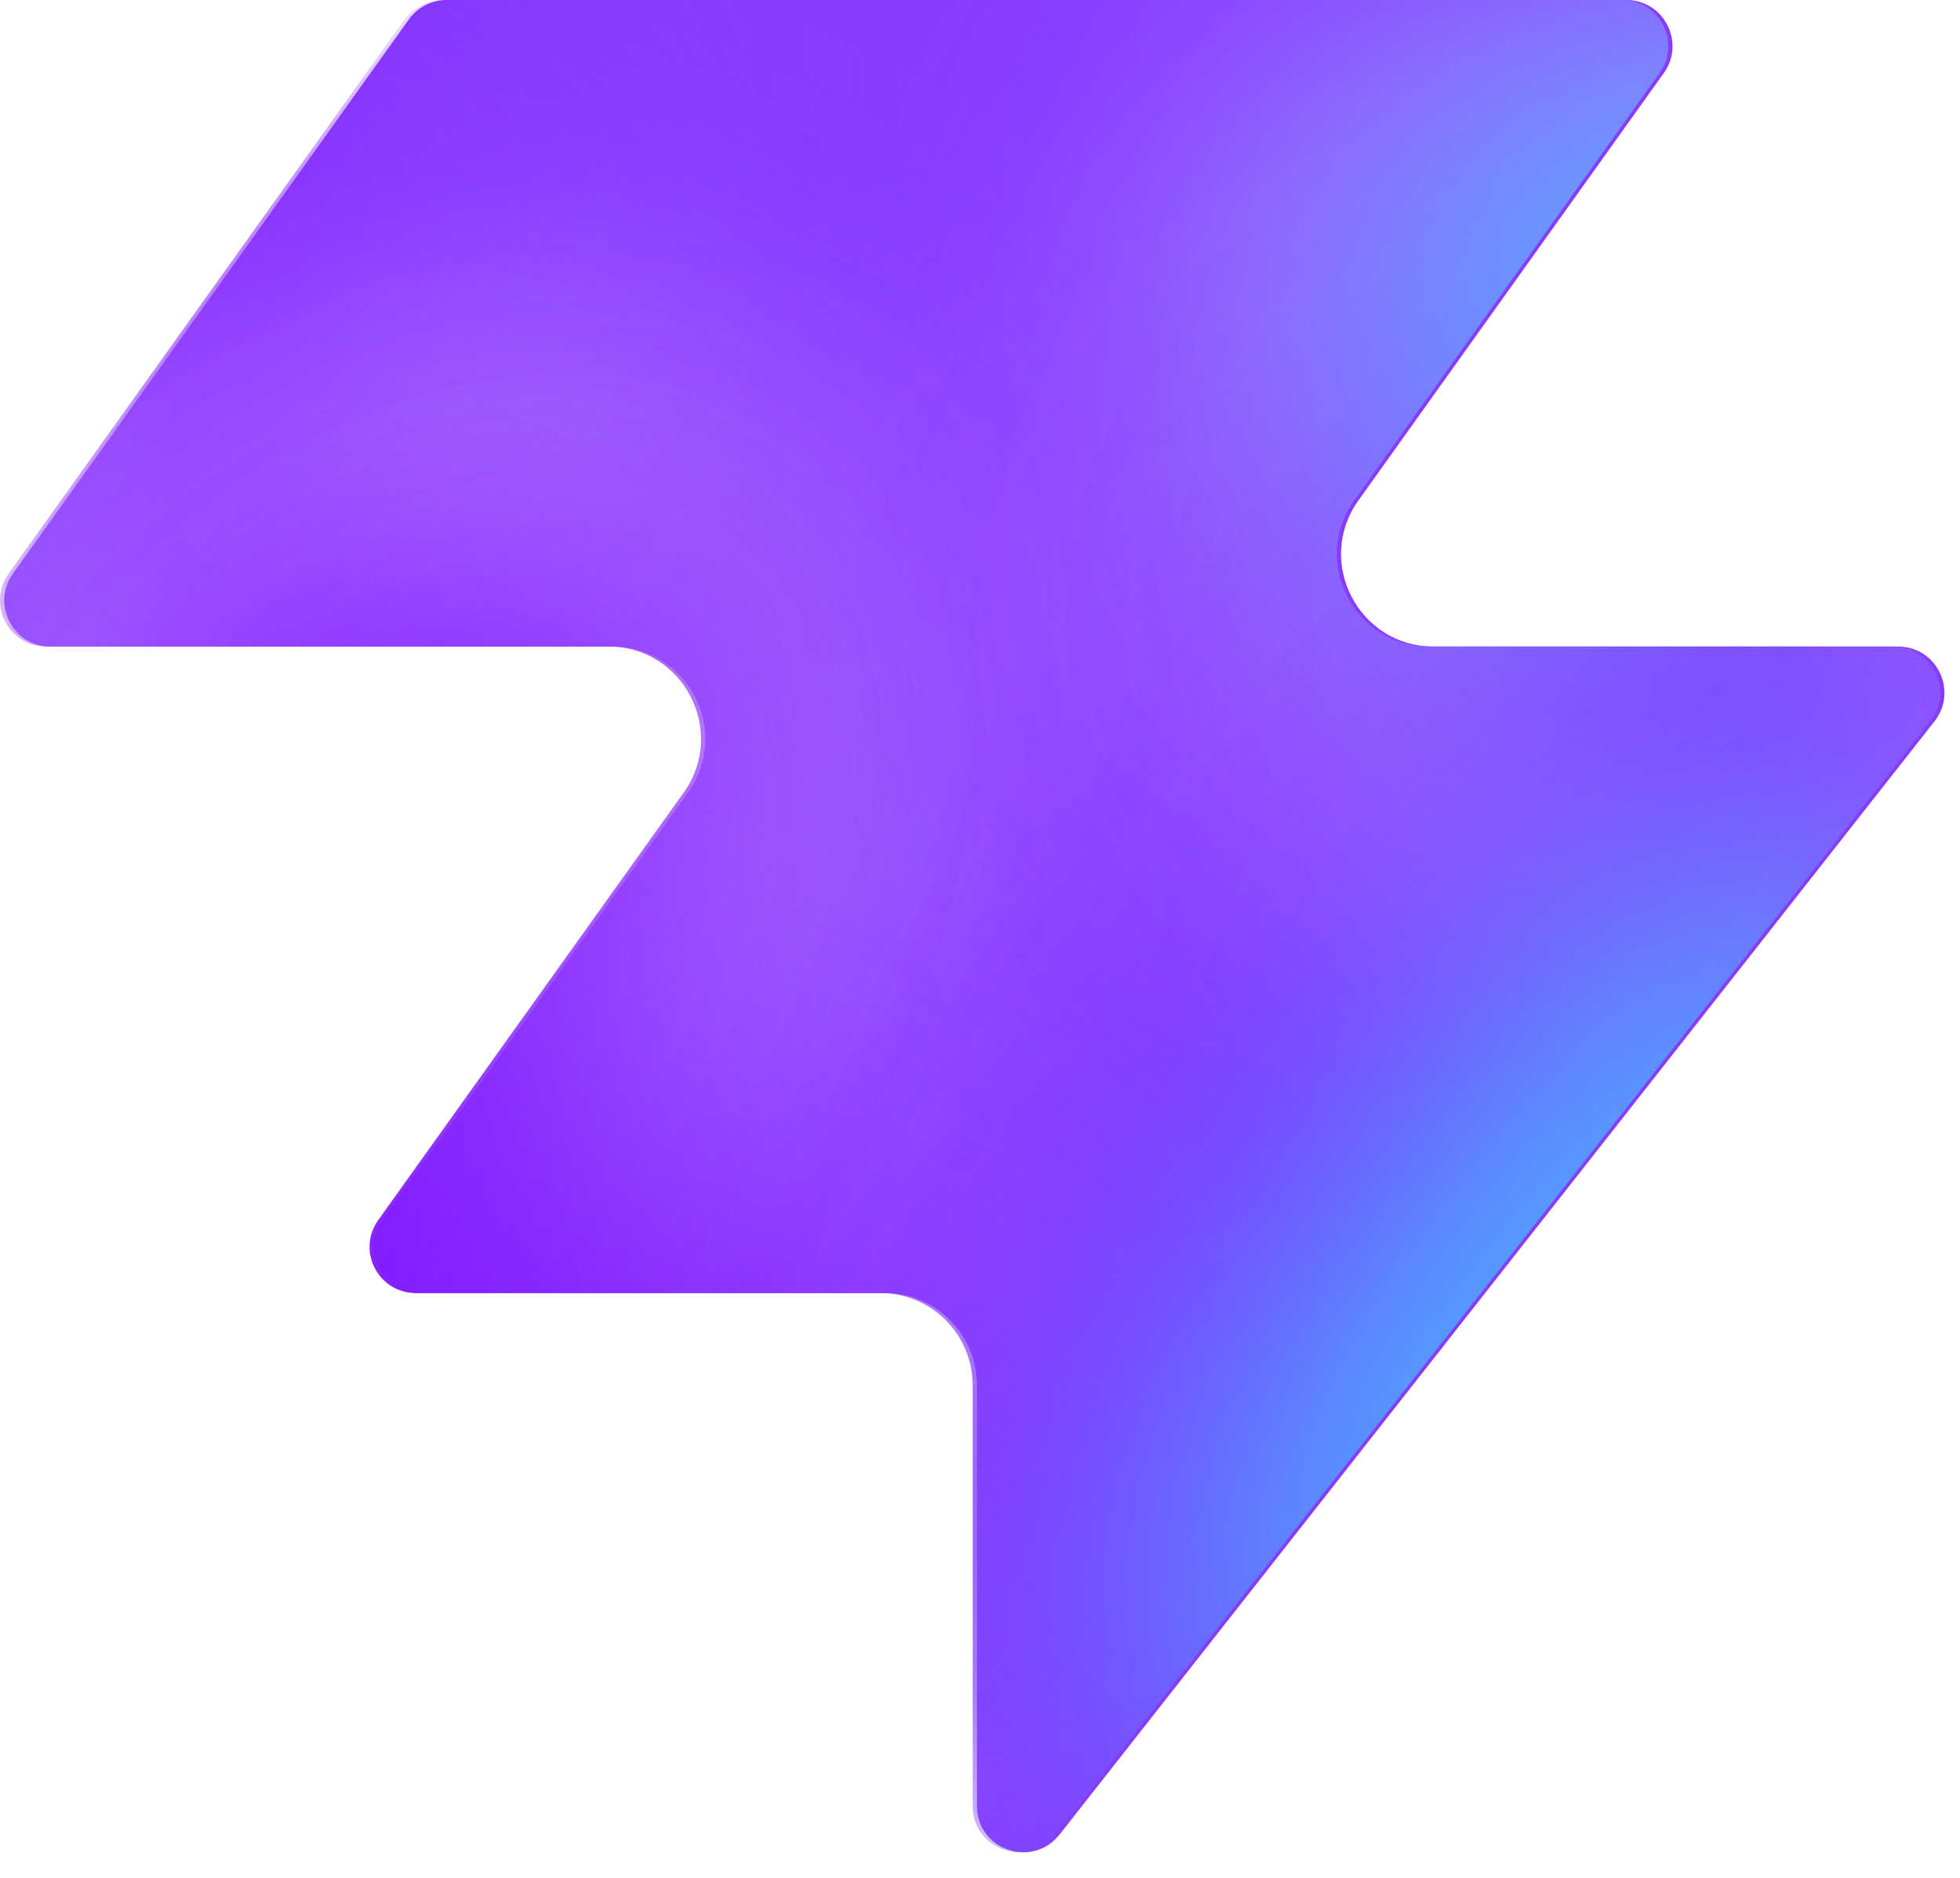
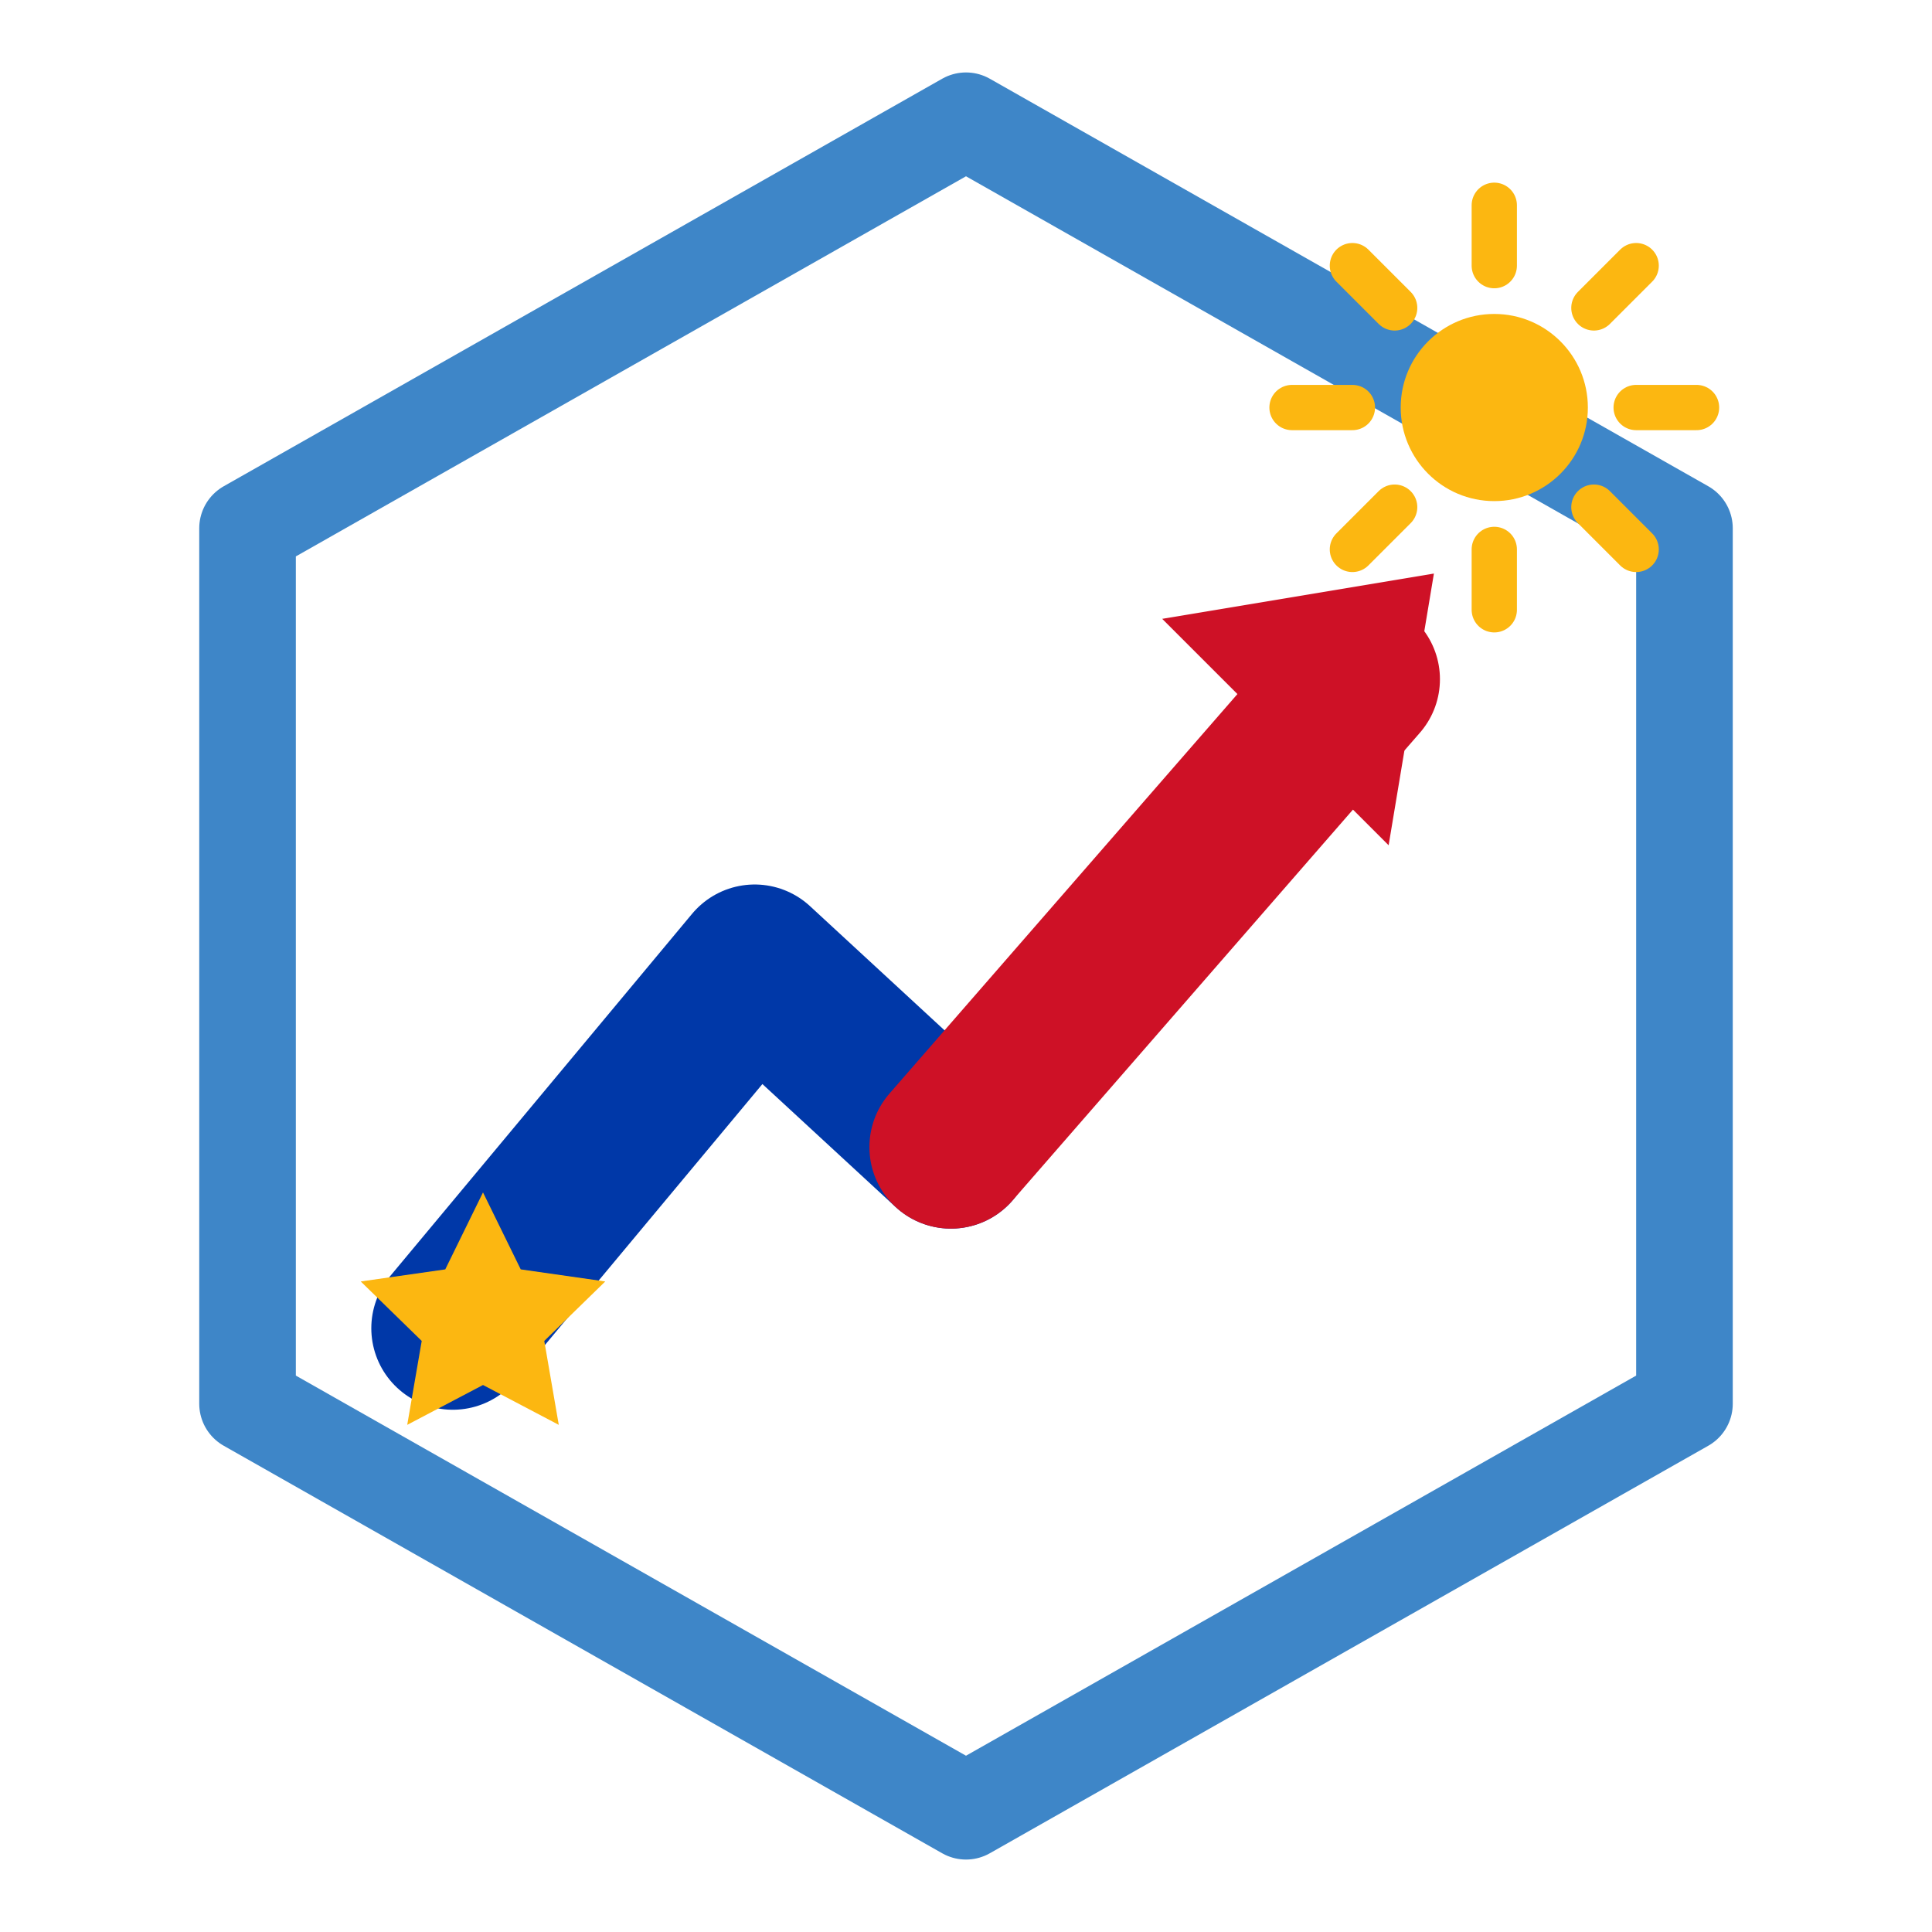
- <svg xmlns="http://www.w3.org/2000/svg" width="48" height="46" fill="none" viewBox="0 0 48 46">
-   <path fill="#863bff" d="M25.946 44.938c-.664.845-2.021.375-2.021-.698V33.937a2.26 2.26 0 0 0-2.262-2.262H10.287c-.92 0-1.456-1.04-.92-1.788l7.48-10.471c1.07-1.497 0-3.578-1.842-3.578H1.237c-.92 0-1.456-1.04-.92-1.788L10.013.474c.214-.297.556-.474.92-.474h28.894c.92 0 1.456 1.04.92 1.788l-7.48 10.471c-1.07 1.498 0 3.579 1.842 3.579h11.377c.943 0 1.473 1.088.89 1.83L25.947 44.94z" style="fill:#863bff;fill:color(display-p3 .525 .23 1);fill-opacity:1" />
-   <mask id="a" width="48" height="46" x="0" y="0" maskUnits="userSpaceOnUse" style="mask-type:alpha">
-     <path fill="#000" d="M25.842 44.938c-.664.844-2.021.375-2.021-.698V33.937a2.26 2.26 0 0 0-2.262-2.262H10.183c-.92 0-1.456-1.04-.92-1.788l7.48-10.471c1.07-1.498 0-3.579-1.842-3.579H1.133c-.92 0-1.456-1.04-.92-1.787L9.91.473c.214-.297.556-.474.92-.474h28.894c.92 0 1.456 1.04.92 1.788l-7.48 10.471c-1.07 1.498 0 3.578 1.842 3.578h11.377c.943 0 1.473 1.088.89 1.832L25.843 44.94z" style="fill:#000;fill-opacity:1" />
-   </mask>
-   <g mask="url(#a)">
-     <g filter="url(#b)">
-       <ellipse cx="5.508" cy="14.704" fill="#ede6ff" rx="5.508" ry="14.704" style="fill:#ede6ff;fill:color(display-p3 .927 .903 1);fill-opacity:1" transform="matrix(.00324 1 1 -.00324 -4.47 31.516)" />
-     </g>
-     <g filter="url(#c)">
-       <ellipse cx="10.399" cy="29.851" fill="#ede6ff" rx="10.399" ry="29.851" style="fill:#ede6ff;fill:color(display-p3 .927 .903 1);fill-opacity:1" transform="matrix(.00324 1 1 -.00324 -39.328 7.883)" />
-     </g>
-     <g filter="url(#d)">
-       <ellipse cx="5.508" cy="30.487" fill="#7e14ff" rx="5.508" ry="30.487" style="fill:#7e14ff;fill:color(display-p3 .492 .077 1);fill-opacity:1" transform="rotate(89.814 -25.913 -14.639)scale(1 -1)" />
-     </g>
-     <g filter="url(#e)">
-       <ellipse cx="5.508" cy="30.599" fill="#7e14ff" rx="5.508" ry="30.599" style="fill:#7e14ff;fill:color(display-p3 .492 .077 1);fill-opacity:1" transform="rotate(89.814 -32.644 -3.334)scale(1 -1)" />
-     </g>
-     <g filter="url(#f)">
-       <ellipse cx="5.508" cy="30.599" fill="#7e14ff" rx="5.508" ry="30.599" style="fill:#7e14ff;fill:color(display-p3 .492 .077 1);fill-opacity:1" transform="matrix(.00324 1 1 -.00324 -34.34 30.47)" />
-     </g>
-     <g filter="url(#g)">
-       <ellipse cx="14.072" cy="22.078" fill="#ede6ff" rx="14.072" ry="22.078" style="fill:#ede6ff;fill:color(display-p3 .927 .903 1);fill-opacity:1" transform="rotate(93.35 24.506 48.493)scale(-1 1)" />
-     </g>
-     <g filter="url(#h)">
-       <ellipse cx="3.47" cy="21.501" fill="#7e14ff" rx="3.47" ry="21.501" style="fill:#7e14ff;fill:color(display-p3 .492 .077 1);fill-opacity:1" transform="rotate(89.009 28.708 47.59)scale(-1 1)" />
-     </g>
-     <g filter="url(#i)">
-       <ellipse cx="3.47" cy="21.501" fill="#7e14ff" rx="3.47" ry="21.501" style="fill:#7e14ff;fill:color(display-p3 .492 .077 1);fill-opacity:1" transform="rotate(89.009 28.708 47.59)scale(-1 1)" />
-     </g>
-     <g filter="url(#j)">
-       <ellipse cx=".387" cy="8.972" fill="#7e14ff" rx="4.407" ry="29.108" style="fill:#7e14ff;fill:color(display-p3 .492 .077 1);fill-opacity:1" transform="rotate(39.51 .387 8.972)" />
-     </g>
-     <g filter="url(#k)">
-       <ellipse cx="47.523" cy="-6.092" fill="#7e14ff" rx="4.407" ry="29.108" style="fill:#7e14ff;fill:color(display-p3 .492 .077 1);fill-opacity:1" transform="rotate(37.892 47.523 -6.092)" />
-     </g>
-     <g filter="url(#l)">
-       <ellipse cx="41.412" cy="6.333" fill="#47bfff" rx="5.971" ry="9.665" style="fill:#47bfff;fill:color(display-p3 .28 .748 1);fill-opacity:1" transform="rotate(37.892 41.412 6.333)" />
-     </g>
-     <g filter="url(#m)">
-       <ellipse cx="-1.879" cy="38.332" fill="#7e14ff" rx="4.407" ry="29.108" style="fill:#7e14ff;fill:color(display-p3 .492 .077 1);fill-opacity:1" transform="rotate(37.892 -1.88 38.332)" />
-     </g>
-     <g filter="url(#n)">
-       <ellipse cx="-1.879" cy="38.332" fill="#7e14ff" rx="4.407" ry="29.108" style="fill:#7e14ff;fill:color(display-p3 .492 .077 1);fill-opacity:1" transform="rotate(37.892 -1.88 38.332)" />
-     </g>
-     <g filter="url(#o)">
-       <ellipse cx="35.651" cy="29.907" fill="#7e14ff" rx="4.407" ry="29.108" style="fill:#7e14ff;fill:color(display-p3 .492 .077 1);fill-opacity:1" transform="rotate(37.892 35.651 29.907)" />
-     </g>
-     <g filter="url(#p)">
-       <ellipse cx="38.418" cy="32.4" fill="#47bfff" rx="5.971" ry="15.297" style="fill:#47bfff;fill:color(display-p3 .28 .748 1);fill-opacity:1" transform="rotate(37.892 38.418 32.4)" />
-     </g>
+ <svg xmlns="http://www.w3.org/2000/svg" viewBox="0 0 64 64" role="img" aria-label="DOST TNA">
+   <polygon points="32,4 55.8,17.5 55.8,46.5 32,60 8.2,46.5 8.2,17.5" fill="none" stroke="#3E86C8" stroke-width="3.2" stroke-linejoin="round" />
+   <path d="M15 44 L25 32 L31.5 38" fill="none" stroke="#0038A8" stroke-width="5.4" stroke-linecap="round" stroke-linejoin="round" />
+   <path d="M31.5 38 L45 22.5" fill="none" stroke="#CE1126" stroke-width="5.4" stroke-linecap="round" stroke-linejoin="round" />
+   <path d="M38.5 20.5 L47.5 19 L46 28 Z" fill="#CE1126" />
+   <circle cx="49.5" cy="13.5" r="3.1" fill="#FCB711" />
+   <g stroke="#FCB711" stroke-width="1.5" stroke-linecap="round">
+     <line x1="49.5" y1="6.8" x2="49.5" y2="8.8" />
+     <line x1="49.5" y1="18.2" x2="49.5" y2="20.2" />
+     <line x1="42.8" y1="13.5" x2="44.8" y2="13.5" />
+     <line x1="54.2" y1="13.5" x2="56.2" y2="13.5" />
+     <line x1="44.8" y1="8.8" x2="46.2" y2="10.2" />
+     <line x1="52.8" y1="16.8" x2="54.2" y2="18.2" />
+     <line x1="54.2" y1="8.8" x2="52.8" y2="10.2" />
+     <line x1="46.2" y1="16.8" x2="44.8" y2="18.2" />
  </g>
-   <defs>
-     <filter id="b" width="60.045" height="41.654" x="-19.77" y="16.149" color-interpolation-filters="sRGB" filterUnits="userSpaceOnUse">
-       <feFlood flood-opacity="0" result="BackgroundImageFix" />
-       <feBlend in="SourceGraphic" in2="BackgroundImageFix" result="shape" />
-       <feGaussianBlur result="effect1_foregroundBlur_2002_17158" stdDeviation="7.659" />
-     </filter>
-     <filter id="c" width="90.34" height="51.437" x="-54.613" y="-7.533" color-interpolation-filters="sRGB" filterUnits="userSpaceOnUse">
-       <feFlood flood-opacity="0" result="BackgroundImageFix" />
-       <feBlend in="SourceGraphic" in2="BackgroundImageFix" result="shape" />
-       <feGaussianBlur result="effect1_foregroundBlur_2002_17158" stdDeviation="7.659" />
-     </filter>
-     <filter id="d" width="79.355" height="29.4" x="-49.64" y="2.03" color-interpolation-filters="sRGB" filterUnits="userSpaceOnUse">
-       <feFlood flood-opacity="0" result="BackgroundImageFix" />
-       <feBlend in="SourceGraphic" in2="BackgroundImageFix" result="shape" />
-       <feGaussianBlur result="effect1_foregroundBlur_2002_17158" stdDeviation="4.596" />
-     </filter>
-     <filter id="e" width="79.579" height="29.4" x="-45.045" y="20.029" color-interpolation-filters="sRGB" filterUnits="userSpaceOnUse">
-       <feFlood flood-opacity="0" result="BackgroundImageFix" />
-       <feBlend in="SourceGraphic" in2="BackgroundImageFix" result="shape" />
-       <feGaussianBlur result="effect1_foregroundBlur_2002_17158" stdDeviation="4.596" />
-     </filter>
-     <filter id="f" width="79.579" height="29.4" x="-43.513" y="21.178" color-interpolation-filters="sRGB" filterUnits="userSpaceOnUse">
-       <feFlood flood-opacity="0" result="BackgroundImageFix" />
-       <feBlend in="SourceGraphic" in2="BackgroundImageFix" result="shape" />
-       <feGaussianBlur result="effect1_foregroundBlur_2002_17158" stdDeviation="4.596" />
-     </filter>
-     <filter id="g" width="74.749" height="58.852" x="15.756" y="-17.901" color-interpolation-filters="sRGB" filterUnits="userSpaceOnUse">
-       <feFlood flood-opacity="0" result="BackgroundImageFix" />
-       <feBlend in="SourceGraphic" in2="BackgroundImageFix" result="shape" />
-       <feGaussianBlur result="effect1_foregroundBlur_2002_17158" stdDeviation="7.659" />
-     </filter>
-     <filter id="h" width="61.377" height="25.362" x="23.548" y="2.284" color-interpolation-filters="sRGB" filterUnits="userSpaceOnUse">
-       <feFlood flood-opacity="0" result="BackgroundImageFix" />
-       <feBlend in="SourceGraphic" in2="BackgroundImageFix" result="shape" />
-       <feGaussianBlur result="effect1_foregroundBlur_2002_17158" stdDeviation="4.596" />
-     </filter>
-     <filter id="i" width="61.377" height="25.362" x="23.548" y="2.284" color-interpolation-filters="sRGB" filterUnits="userSpaceOnUse">
-       <feFlood flood-opacity="0" result="BackgroundImageFix" />
-       <feBlend in="SourceGraphic" in2="BackgroundImageFix" result="shape" />
-       <feGaussianBlur result="effect1_foregroundBlur_2002_17158" stdDeviation="4.596" />
-     </filter>
-     <filter id="j" width="56.045" height="63.649" x="-27.636" y="-22.853" color-interpolation-filters="sRGB" filterUnits="userSpaceOnUse">
-       <feFlood flood-opacity="0" result="BackgroundImageFix" />
-       <feBlend in="SourceGraphic" in2="BackgroundImageFix" result="shape" />
-       <feGaussianBlur result="effect1_foregroundBlur_2002_17158" stdDeviation="4.596" />
-     </filter>
-     <filter id="k" width="54.814" height="64.646" x="20.116" y="-38.415" color-interpolation-filters="sRGB" filterUnits="userSpaceOnUse">
-       <feFlood flood-opacity="0" result="BackgroundImageFix" />
-       <feBlend in="SourceGraphic" in2="BackgroundImageFix" result="shape" />
-       <feGaussianBlur result="effect1_foregroundBlur_2002_17158" stdDeviation="4.596" />
-     </filter>
-     <filter id="l" width="33.541" height="35.313" x="24.641" y="-11.323" color-interpolation-filters="sRGB" filterUnits="userSpaceOnUse">
-       <feFlood flood-opacity="0" result="BackgroundImageFix" />
-       <feBlend in="SourceGraphic" in2="BackgroundImageFix" result="shape" />
-       <feGaussianBlur result="effect1_foregroundBlur_2002_17158" stdDeviation="4.596" />
-     </filter>
-     <filter id="m" width="54.814" height="64.646" x="-29.286" y="6.009" color-interpolation-filters="sRGB" filterUnits="userSpaceOnUse">
-       <feFlood flood-opacity="0" result="BackgroundImageFix" />
-       <feBlend in="SourceGraphic" in2="BackgroundImageFix" result="shape" />
-       <feGaussianBlur result="effect1_foregroundBlur_2002_17158" stdDeviation="4.596" />
-     </filter>
-     <filter id="n" width="54.814" height="64.646" x="-29.286" y="6.009" color-interpolation-filters="sRGB" filterUnits="userSpaceOnUse">
-       <feFlood flood-opacity="0" result="BackgroundImageFix" />
-       <feBlend in="SourceGraphic" in2="BackgroundImageFix" result="shape" />
-       <feGaussianBlur result="effect1_foregroundBlur_2002_17158" stdDeviation="4.596" />
-     </filter>
-     <filter id="o" width="54.814" height="64.646" x="8.244" y="-2.416" color-interpolation-filters="sRGB" filterUnits="userSpaceOnUse">
-       <feFlood flood-opacity="0" result="BackgroundImageFix" />
-       <feBlend in="SourceGraphic" in2="BackgroundImageFix" result="shape" />
-       <feGaussianBlur result="effect1_foregroundBlur_2002_17158" stdDeviation="4.596" />
-     </filter>
-     <filter id="p" width="39.409" height="43.623" x="18.713" y="10.588" color-interpolation-filters="sRGB" filterUnits="userSpaceOnUse">
-       <feFlood flood-opacity="0" result="BackgroundImageFix" />
-       <feBlend in="SourceGraphic" in2="BackgroundImageFix" result="shape" />
-       <feGaussianBlur result="effect1_foregroundBlur_2002_17158" stdDeviation="4.596" />
-     </filter>
-   </defs>
+   <path d="M16 39.5 l1.25 2.55 2.8 .4 -2.02 1.97 .48 2.78 -2.51-1.32 -2.51 1.32 .48-2.78 -2.02-1.97 2.8-.4 z" fill="#FCB711" />
</svg>
